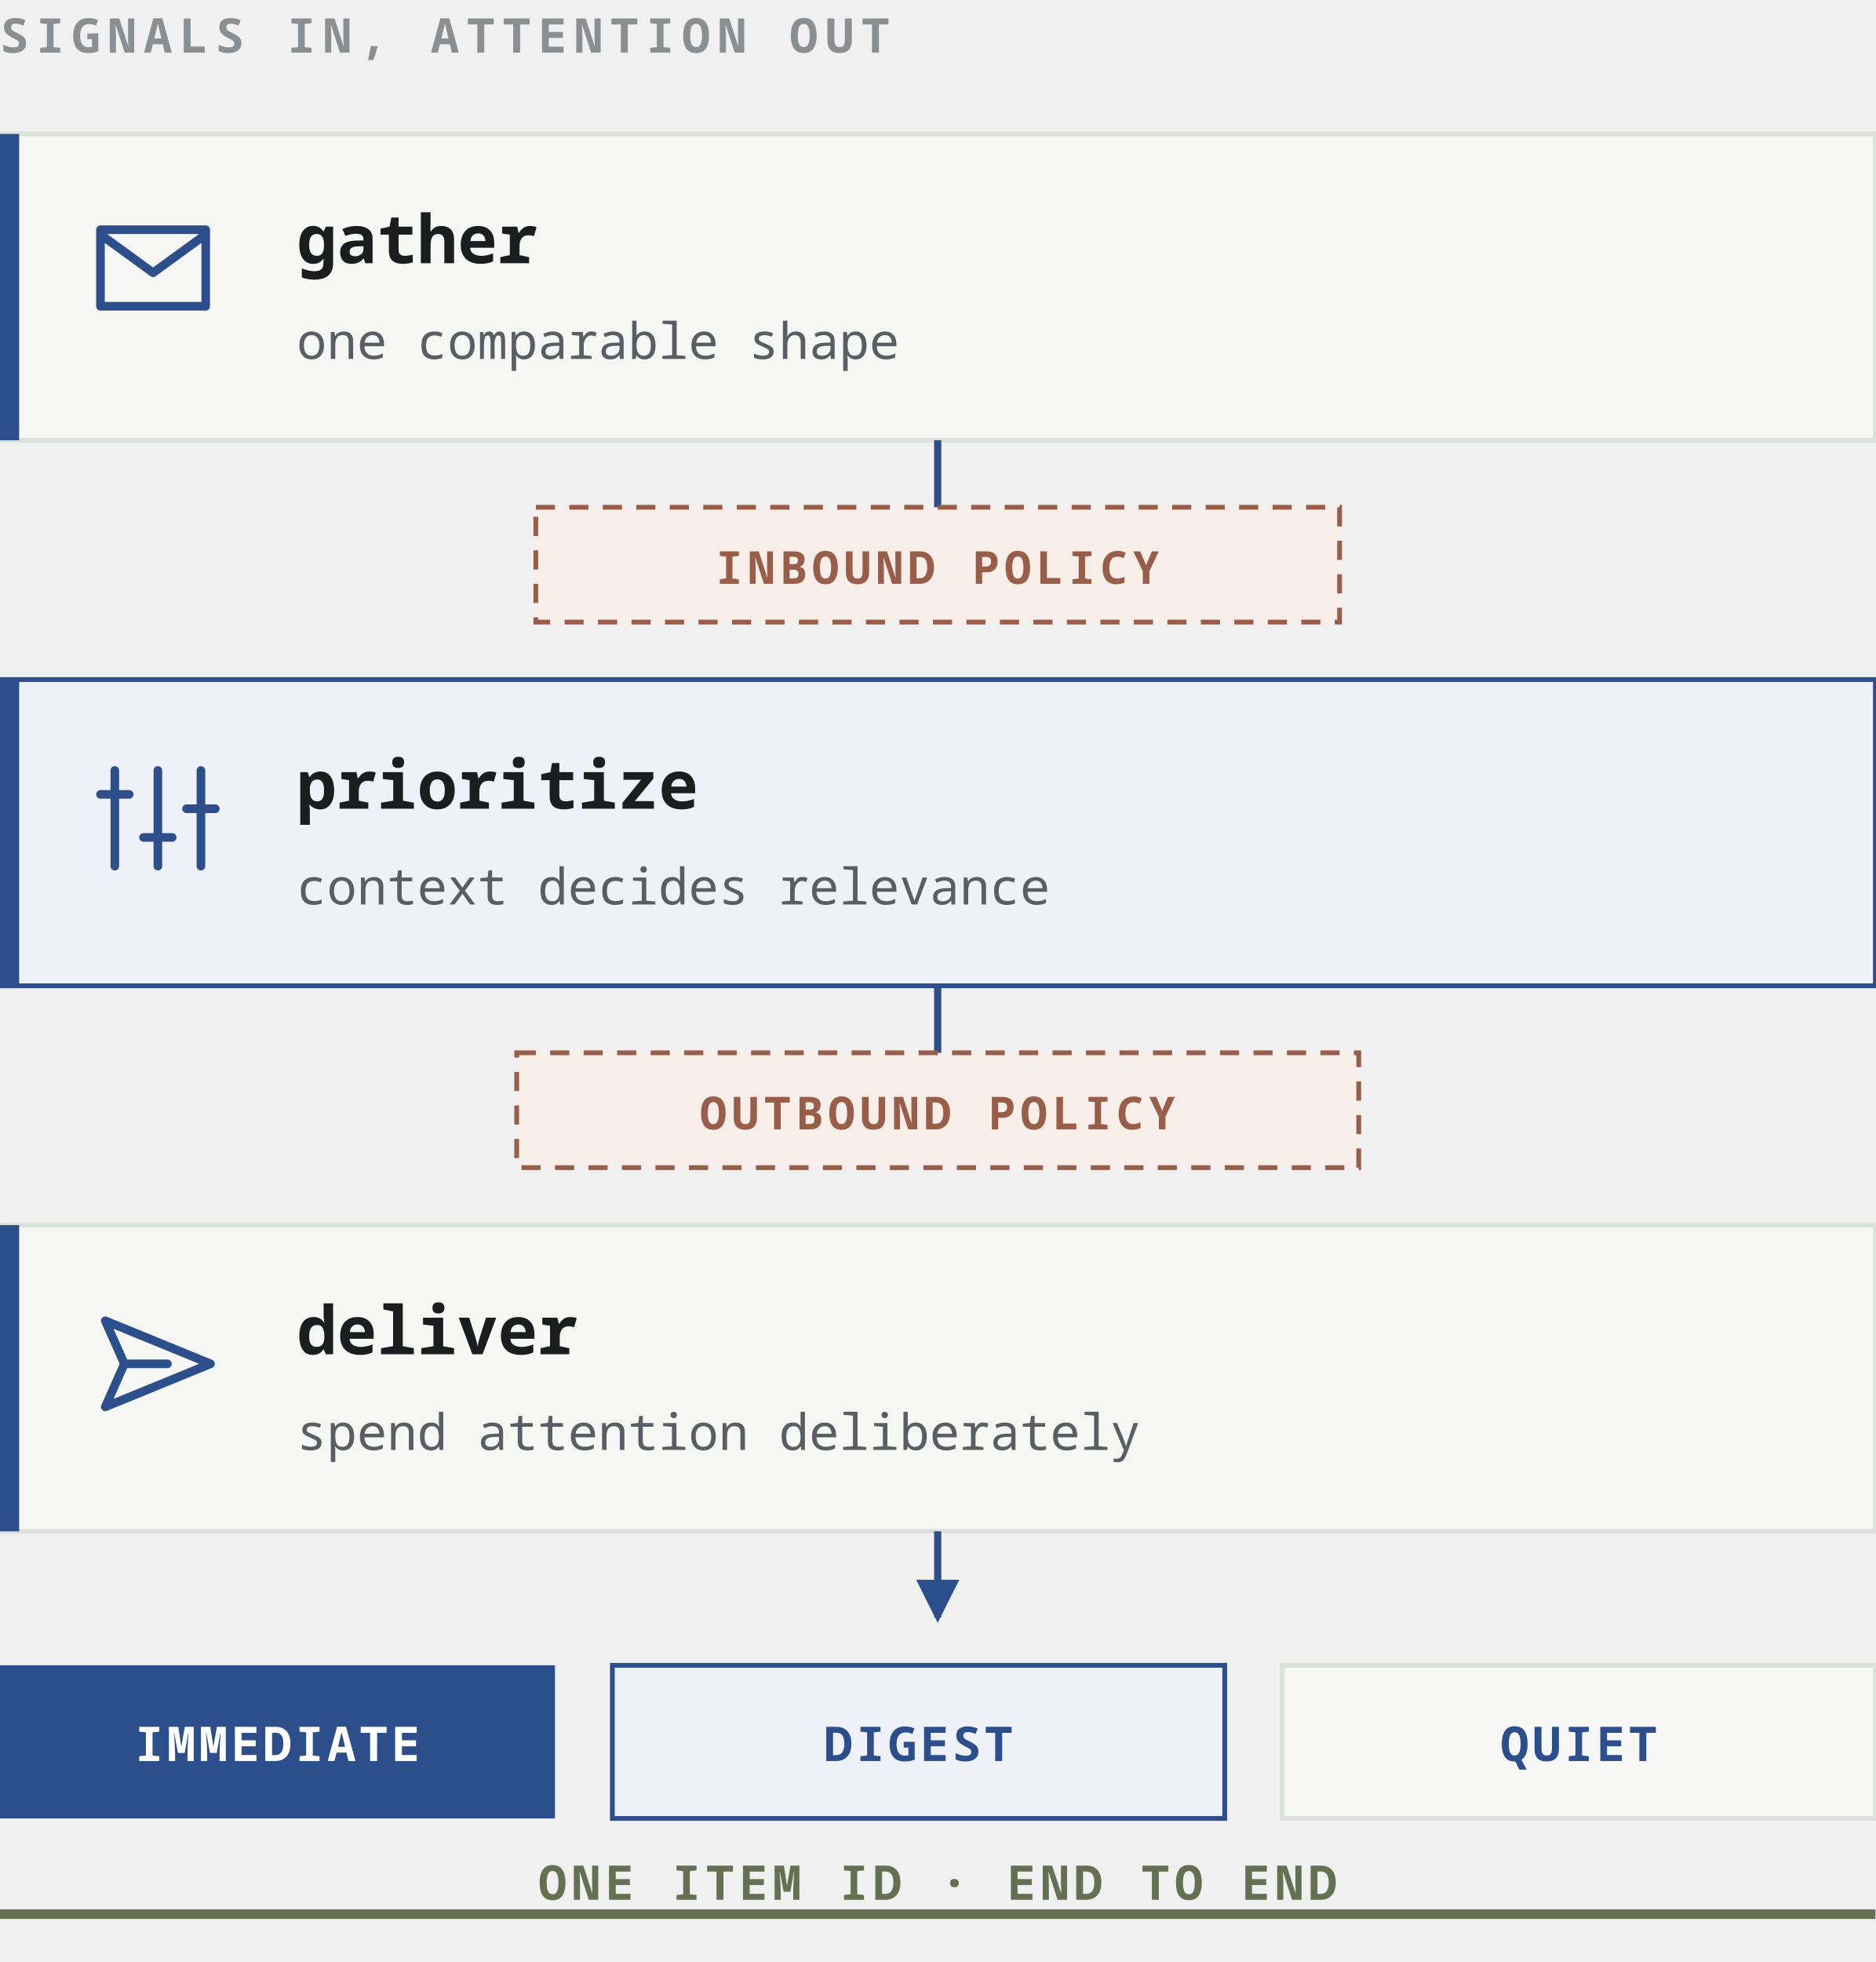
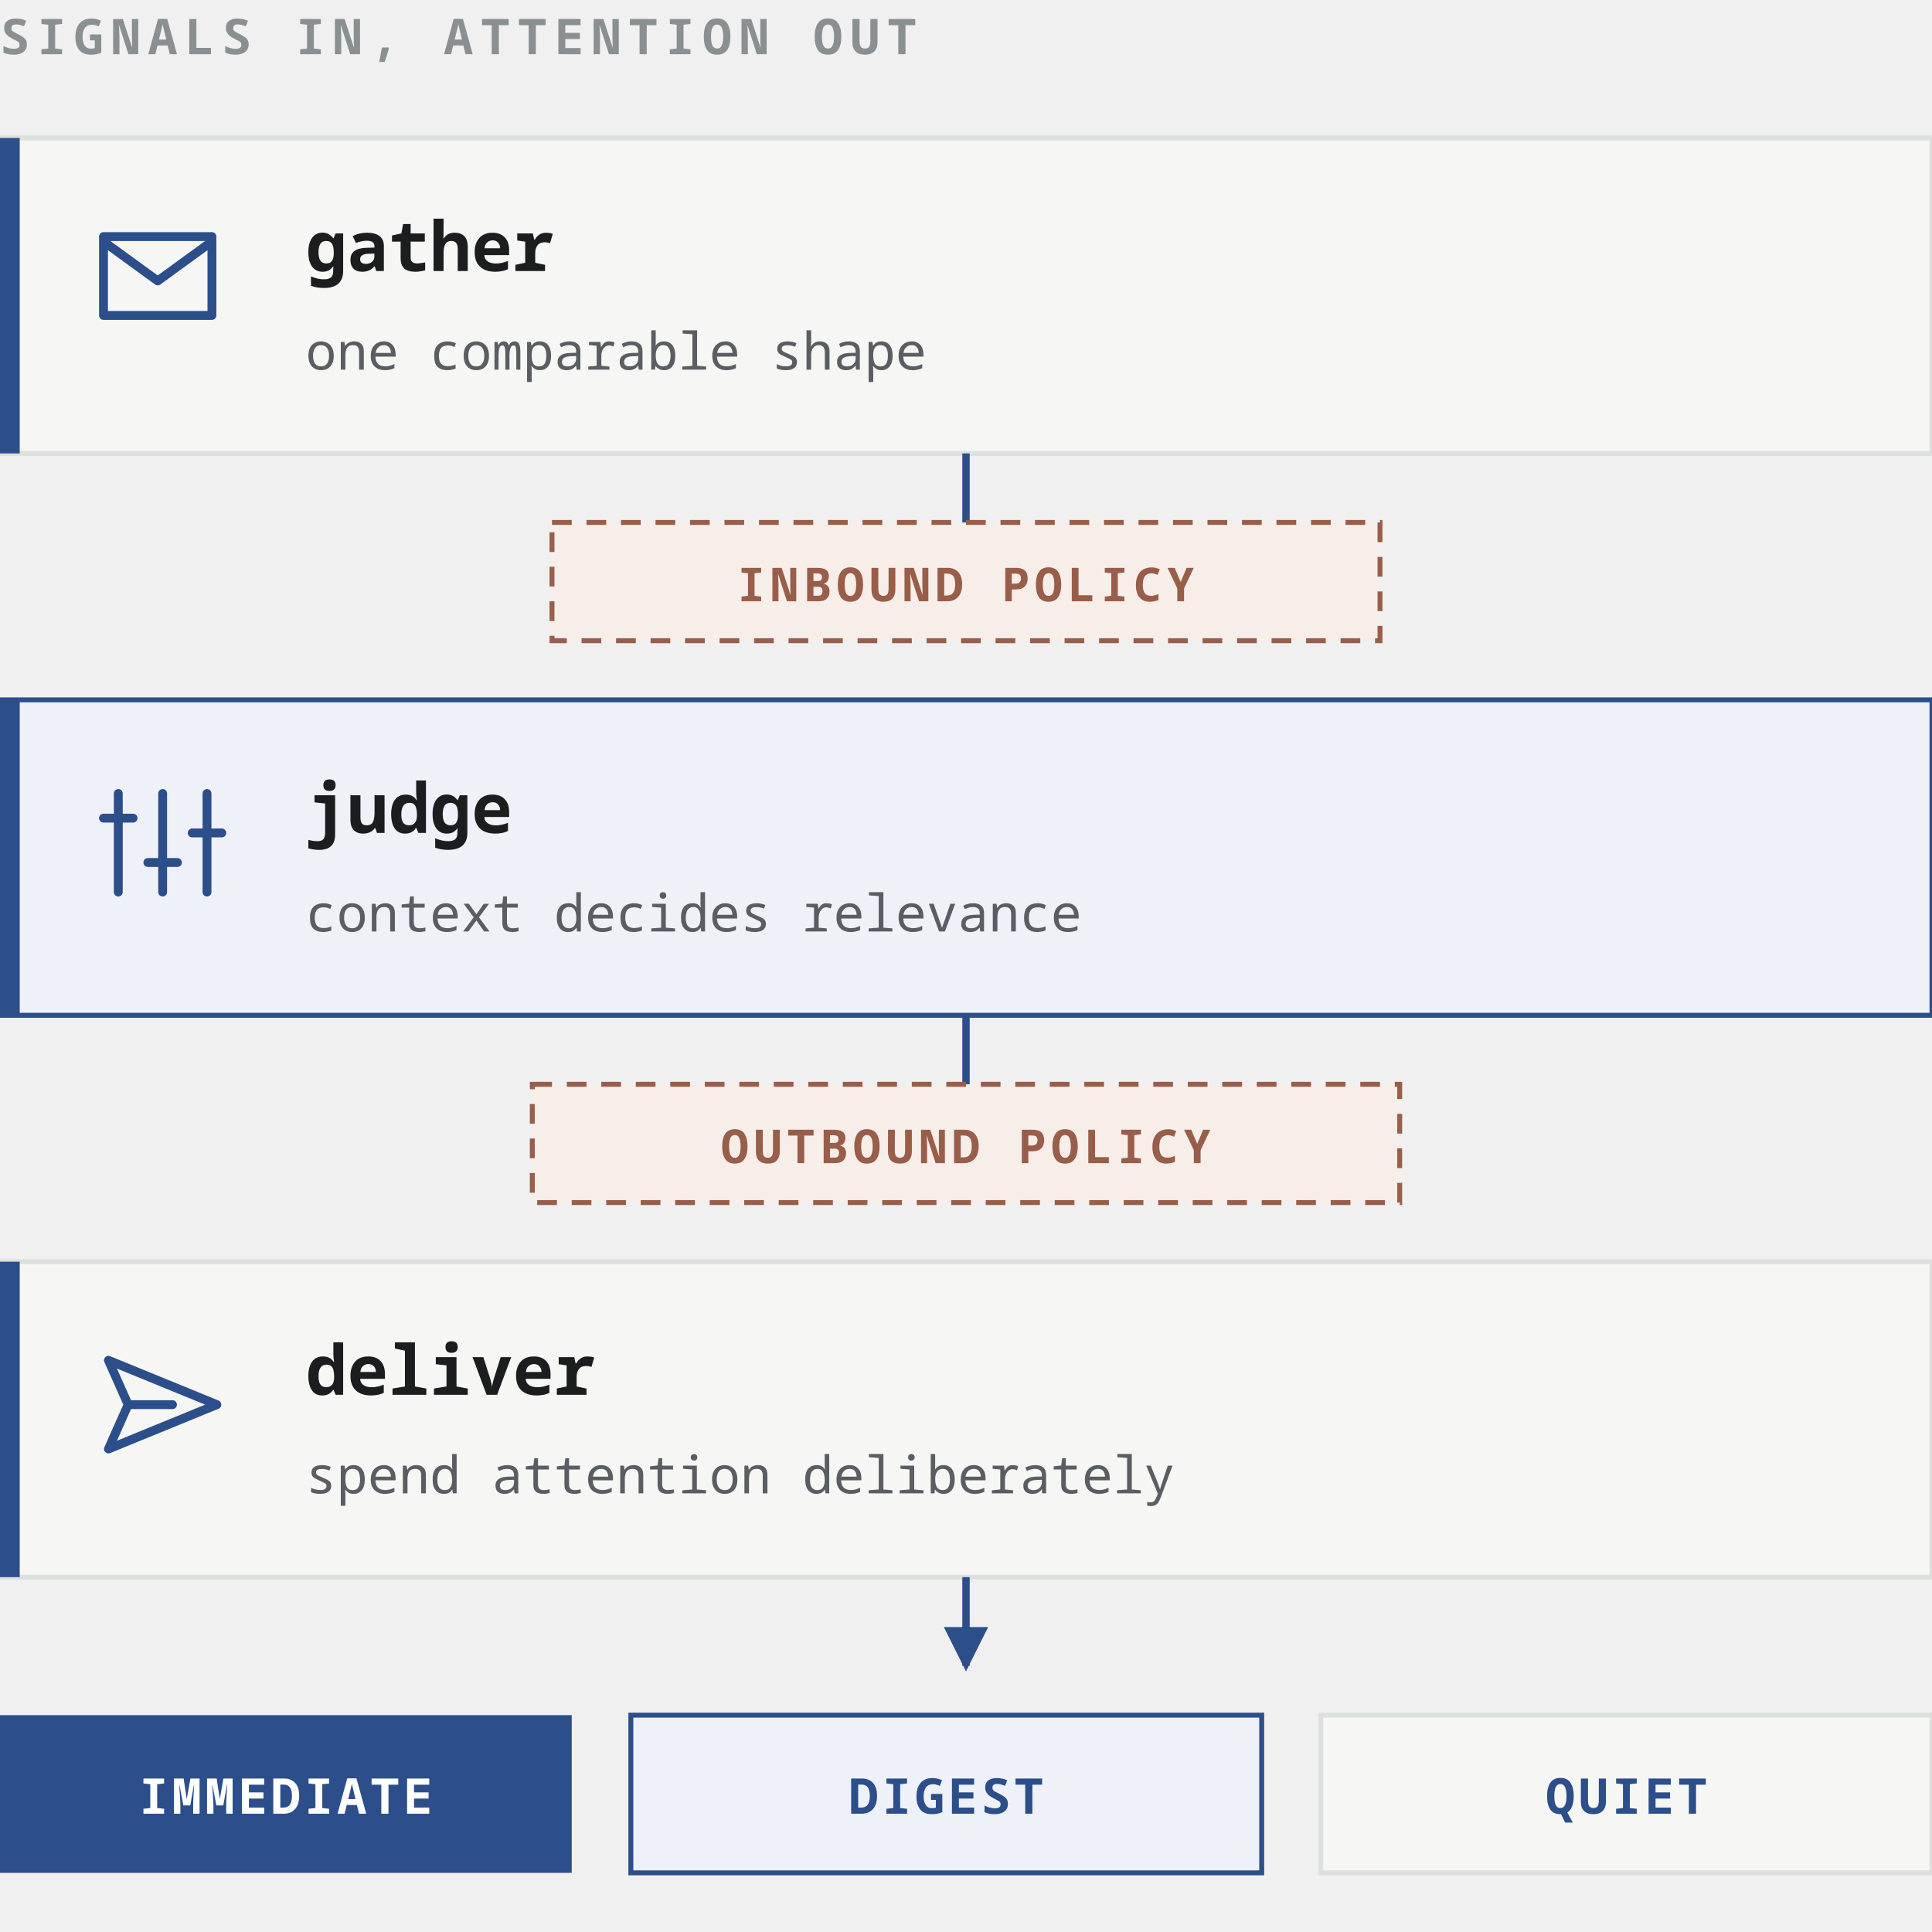
- <svg xmlns="http://www.w3.org/2000/svg" viewBox="0 0 392 410" width="392" height="410" role="img" aria-labelledby="t1 d1">
+ <svg xmlns="http://www.w3.org/2000/svg" viewBox="0 0 392 392" width="392" height="392" role="img" aria-labelledby="t1 d1">
  <defs>
    <marker id="hero-arrow" viewBox="0 0 8 8" refX="7" refY="4" markerWidth="6" markerHeight="6" orient="auto">
      <path d="M0 0L8 4L0 8Z" fill="#2c4e8a" />
    </marker>
  </defs>
  <style>
    .mono{font-family:'Noto Sans Mono',ui-monospace,monospace}
    .label{font-size:10px;font-weight:700;letter-spacing:1.5px;fill:#8a8f92}
    .stage{font-size:14px;font-weight:700;fill:#1b1d1f}
    .kit{font-size:10.5px;fill:#5a5e63}
    .gate{font-size:9.5px;font-weight:700;letter-spacing:1px;fill:#985e49}
    .out{font-size:10px;font-weight:700;letter-spacing:.7px;fill:#2c4e8a}
    .inverse{fill:#fff}
    .trace{font-size:10px;font-weight:600;letter-spacing:1px;fill:#657052}
    .icon{fill:none;stroke:#2c4e8a;stroke-width:1.8;stroke-linecap:round;stroke-linejoin:round}
  </style>
  <text class="mono label" x="0" y="11">SIGNALS IN, ATTENTION OUT</text>
  <rect x="0" y="28" width="392" height="64" fill="#f6f7f5" stroke="#dce1de" />
  <rect x="0" y="28" width="4" height="64" fill="#2c4e8a" />
  <g class="icon" transform="translate(20 46)">
    <path d="M1 2h22v16H1zM1 3l11 8 11-8" />
  </g>
  <text class="mono stage" x="62" y="55">gather</text>
  <text class="mono kit" x="62" y="75">one comparable shape</text>
  <path d="M196 92v26" stroke="#2c4e8a" stroke-width="1.5" marker-end="url(#hero-arrow)" />
  <rect x="112" y="106" width="168" height="24" fill="#f7eee9" stroke="#985e49" stroke-dasharray="4 3" />
  <text class="mono gate" x="196" y="122" text-anchor="middle">INBOUND POLICY</text>
  <rect x="0" y="142" width="392" height="64" fill="#eef2f8" stroke="#2c4e8a" />
  <rect x="0" y="142" width="4" height="64" fill="#2c4e8a" />
  <g class="icon" transform="translate(21 159)">
    <path d="M3 2v20M12 2v20M21 2v20M0 7h6M9 16h6M18 10h6" />
  </g>
-   <text class="mono stage" x="62" y="169">prioritize</text>
+   <text class="mono stage" x="62" y="169">judge</text>
  <text class="mono kit" x="62" y="189">context decides relevance</text>
  <path d="M196 206v26" stroke="#2c4e8a" stroke-width="1.5" marker-end="url(#hero-arrow)" />
  <rect x="108" y="220" width="176" height="24" fill="#f7eee9" stroke="#985e49" stroke-dasharray="4 3" />
  <text class="mono gate" x="196" y="236" text-anchor="middle">OUTBOUND POLICY</text>
  <rect x="0" y="256" width="392" height="64" fill="#f6f7f5" stroke="#dce1de" />
  <rect x="0" y="256" width="4" height="64" fill="#2c4e8a" />
  <g class="icon" transform="translate(20 273)">
    <path d="M2 3l22 9-22 9 4-9-4-9zM6 12h9" />
  </g>
  <text class="mono stage" x="62" y="283">deliver</text>
  <text class="mono kit" x="62" y="303">spend attention deliberately</text>
  <path d="M196 320v18" stroke="#2c4e8a" stroke-width="1.5" marker-end="url(#hero-arrow)" />
  <g transform="translate(0 348)">
    <rect width="116" height="32" fill="#2c4e8a" />
    <text class="mono out inverse" x="58" y="20" text-anchor="middle">IMMEDIATE</text>
    <rect x="128" width="128" height="32" fill="#eef2f8" stroke="#2c4e8a" />
    <text class="mono out" x="192" y="20" text-anchor="middle">DIGEST</text>
    <rect x="268" width="124" height="32" fill="#f6f7f5" stroke="#dce1de" />
    <text class="mono out" x="330" y="20" text-anchor="middle">QUIET</text>
  </g>
-   <path d="M0 400H392" stroke="#657052" stroke-width="2" />
-   <text class="mono trace" x="196" y="397" text-anchor="middle">ONE ITEM ID · END TO END</text>
</svg>
